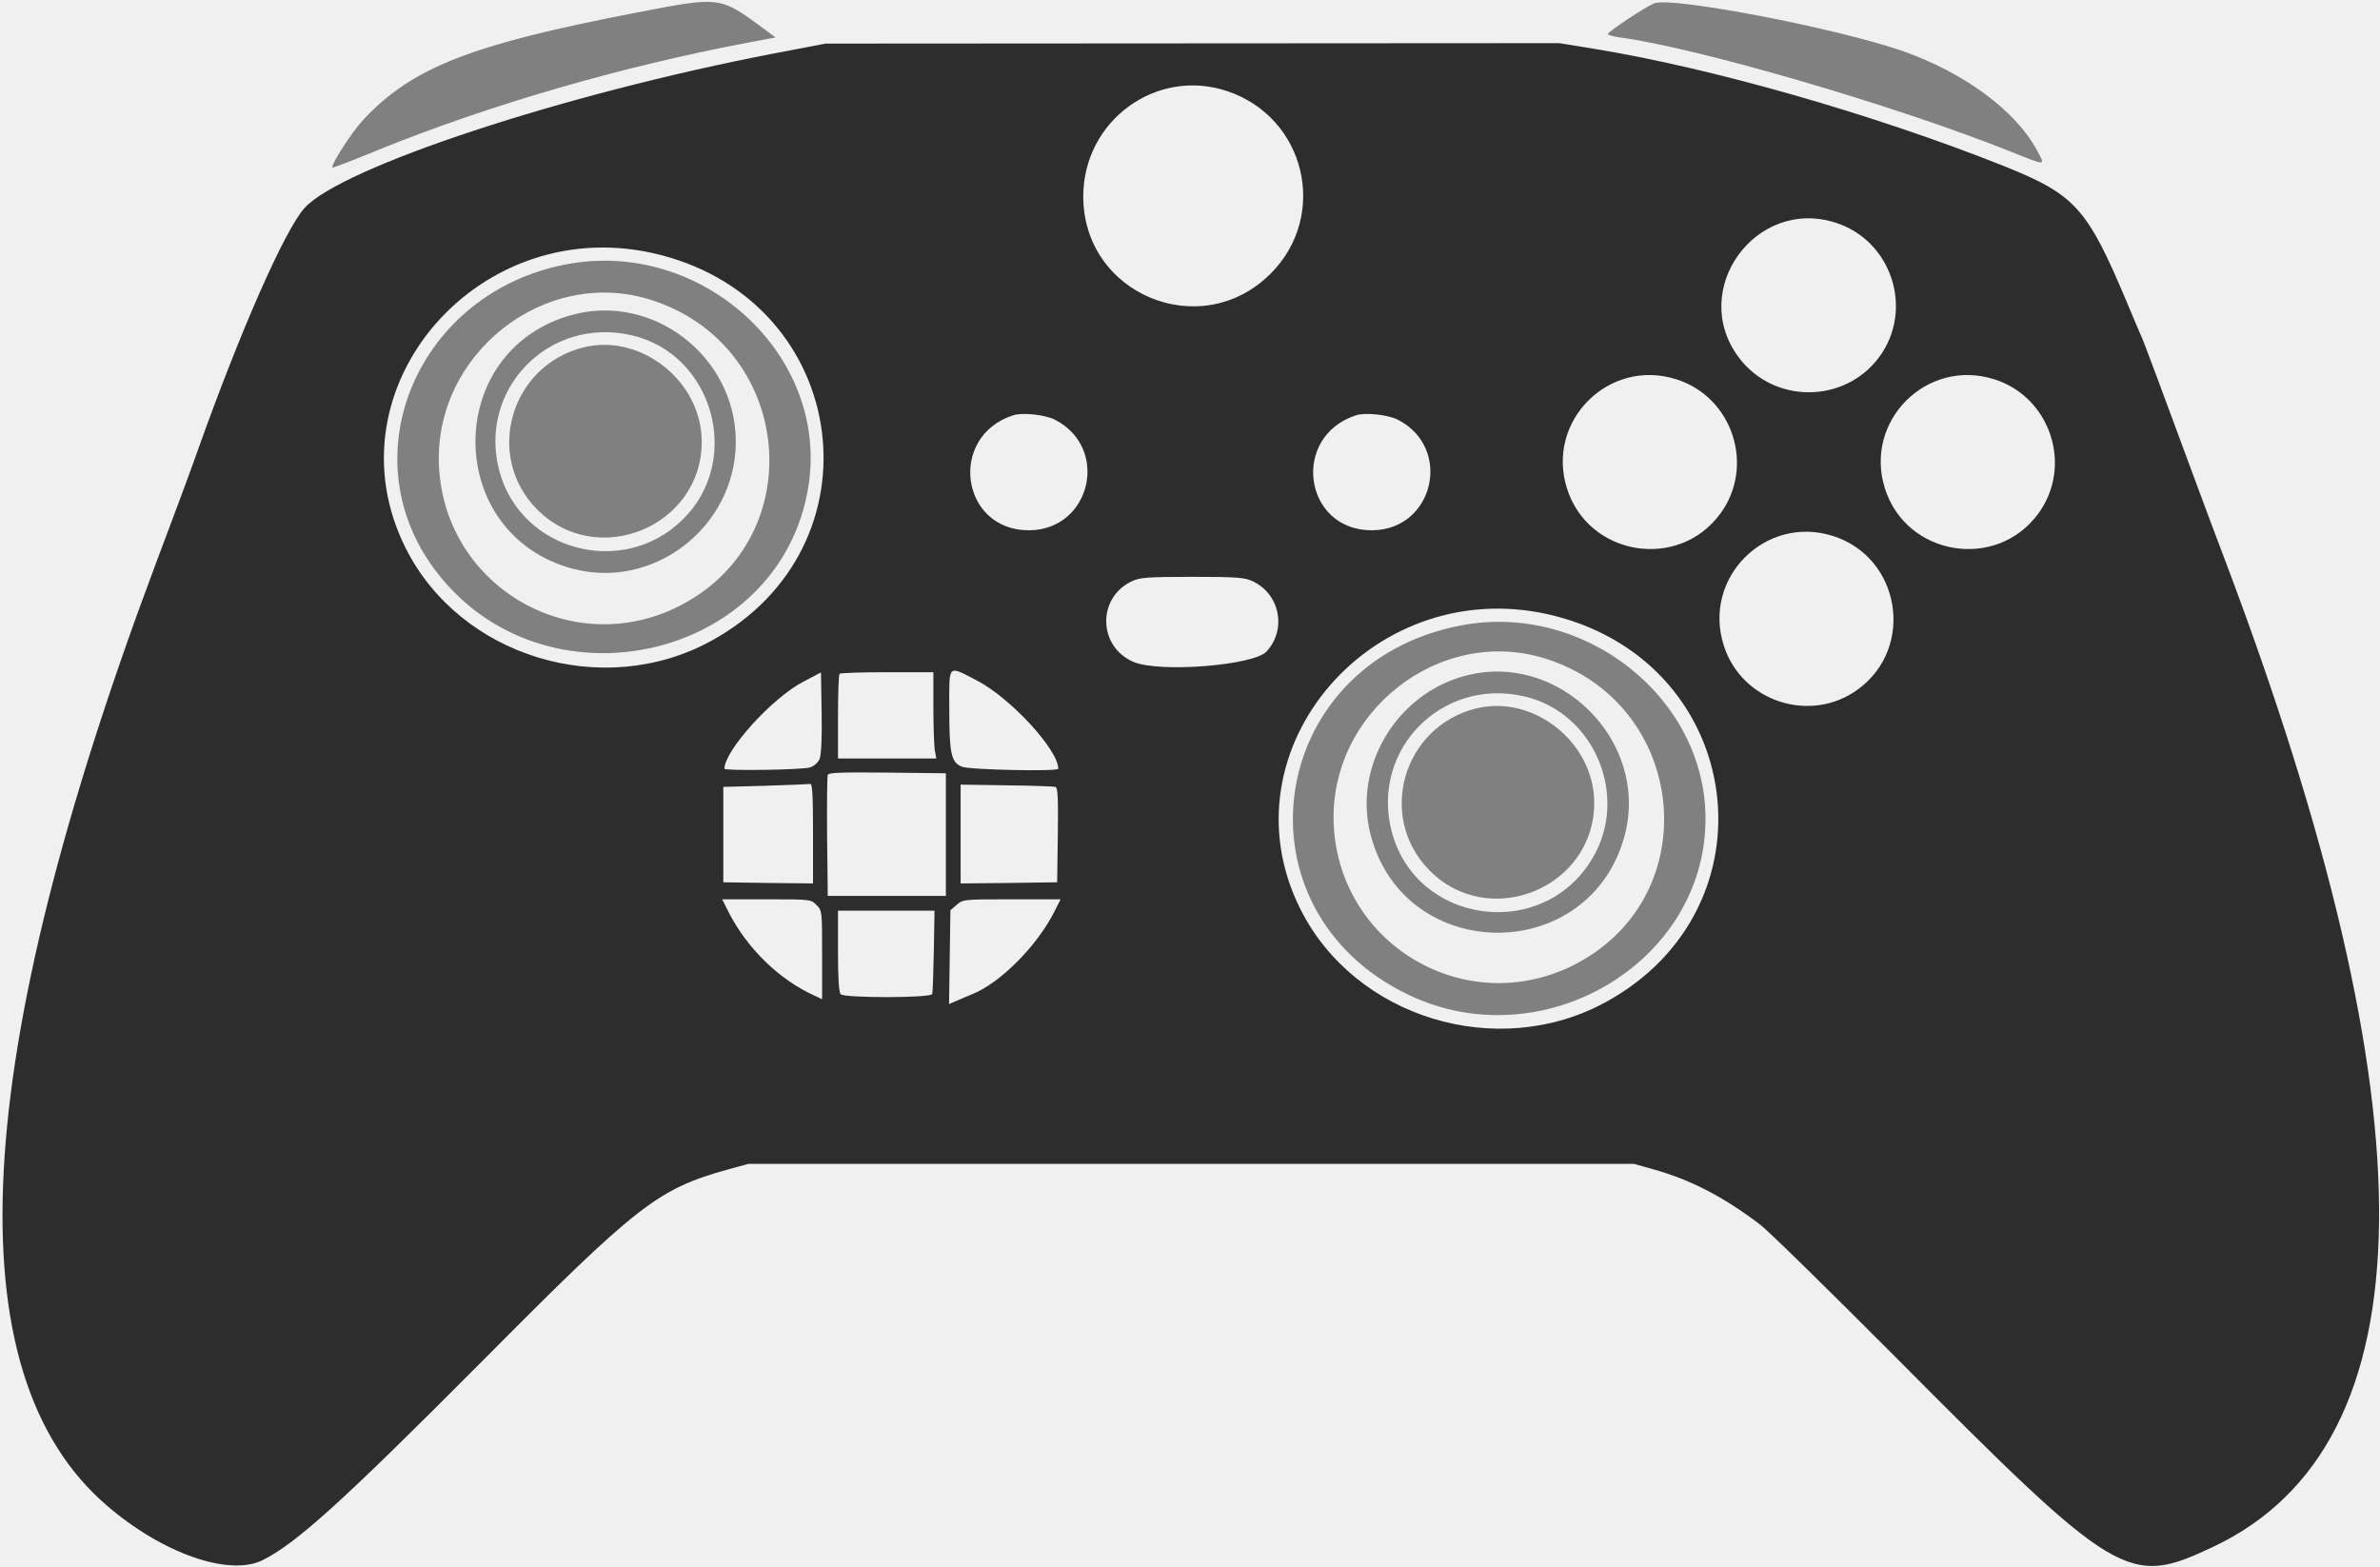
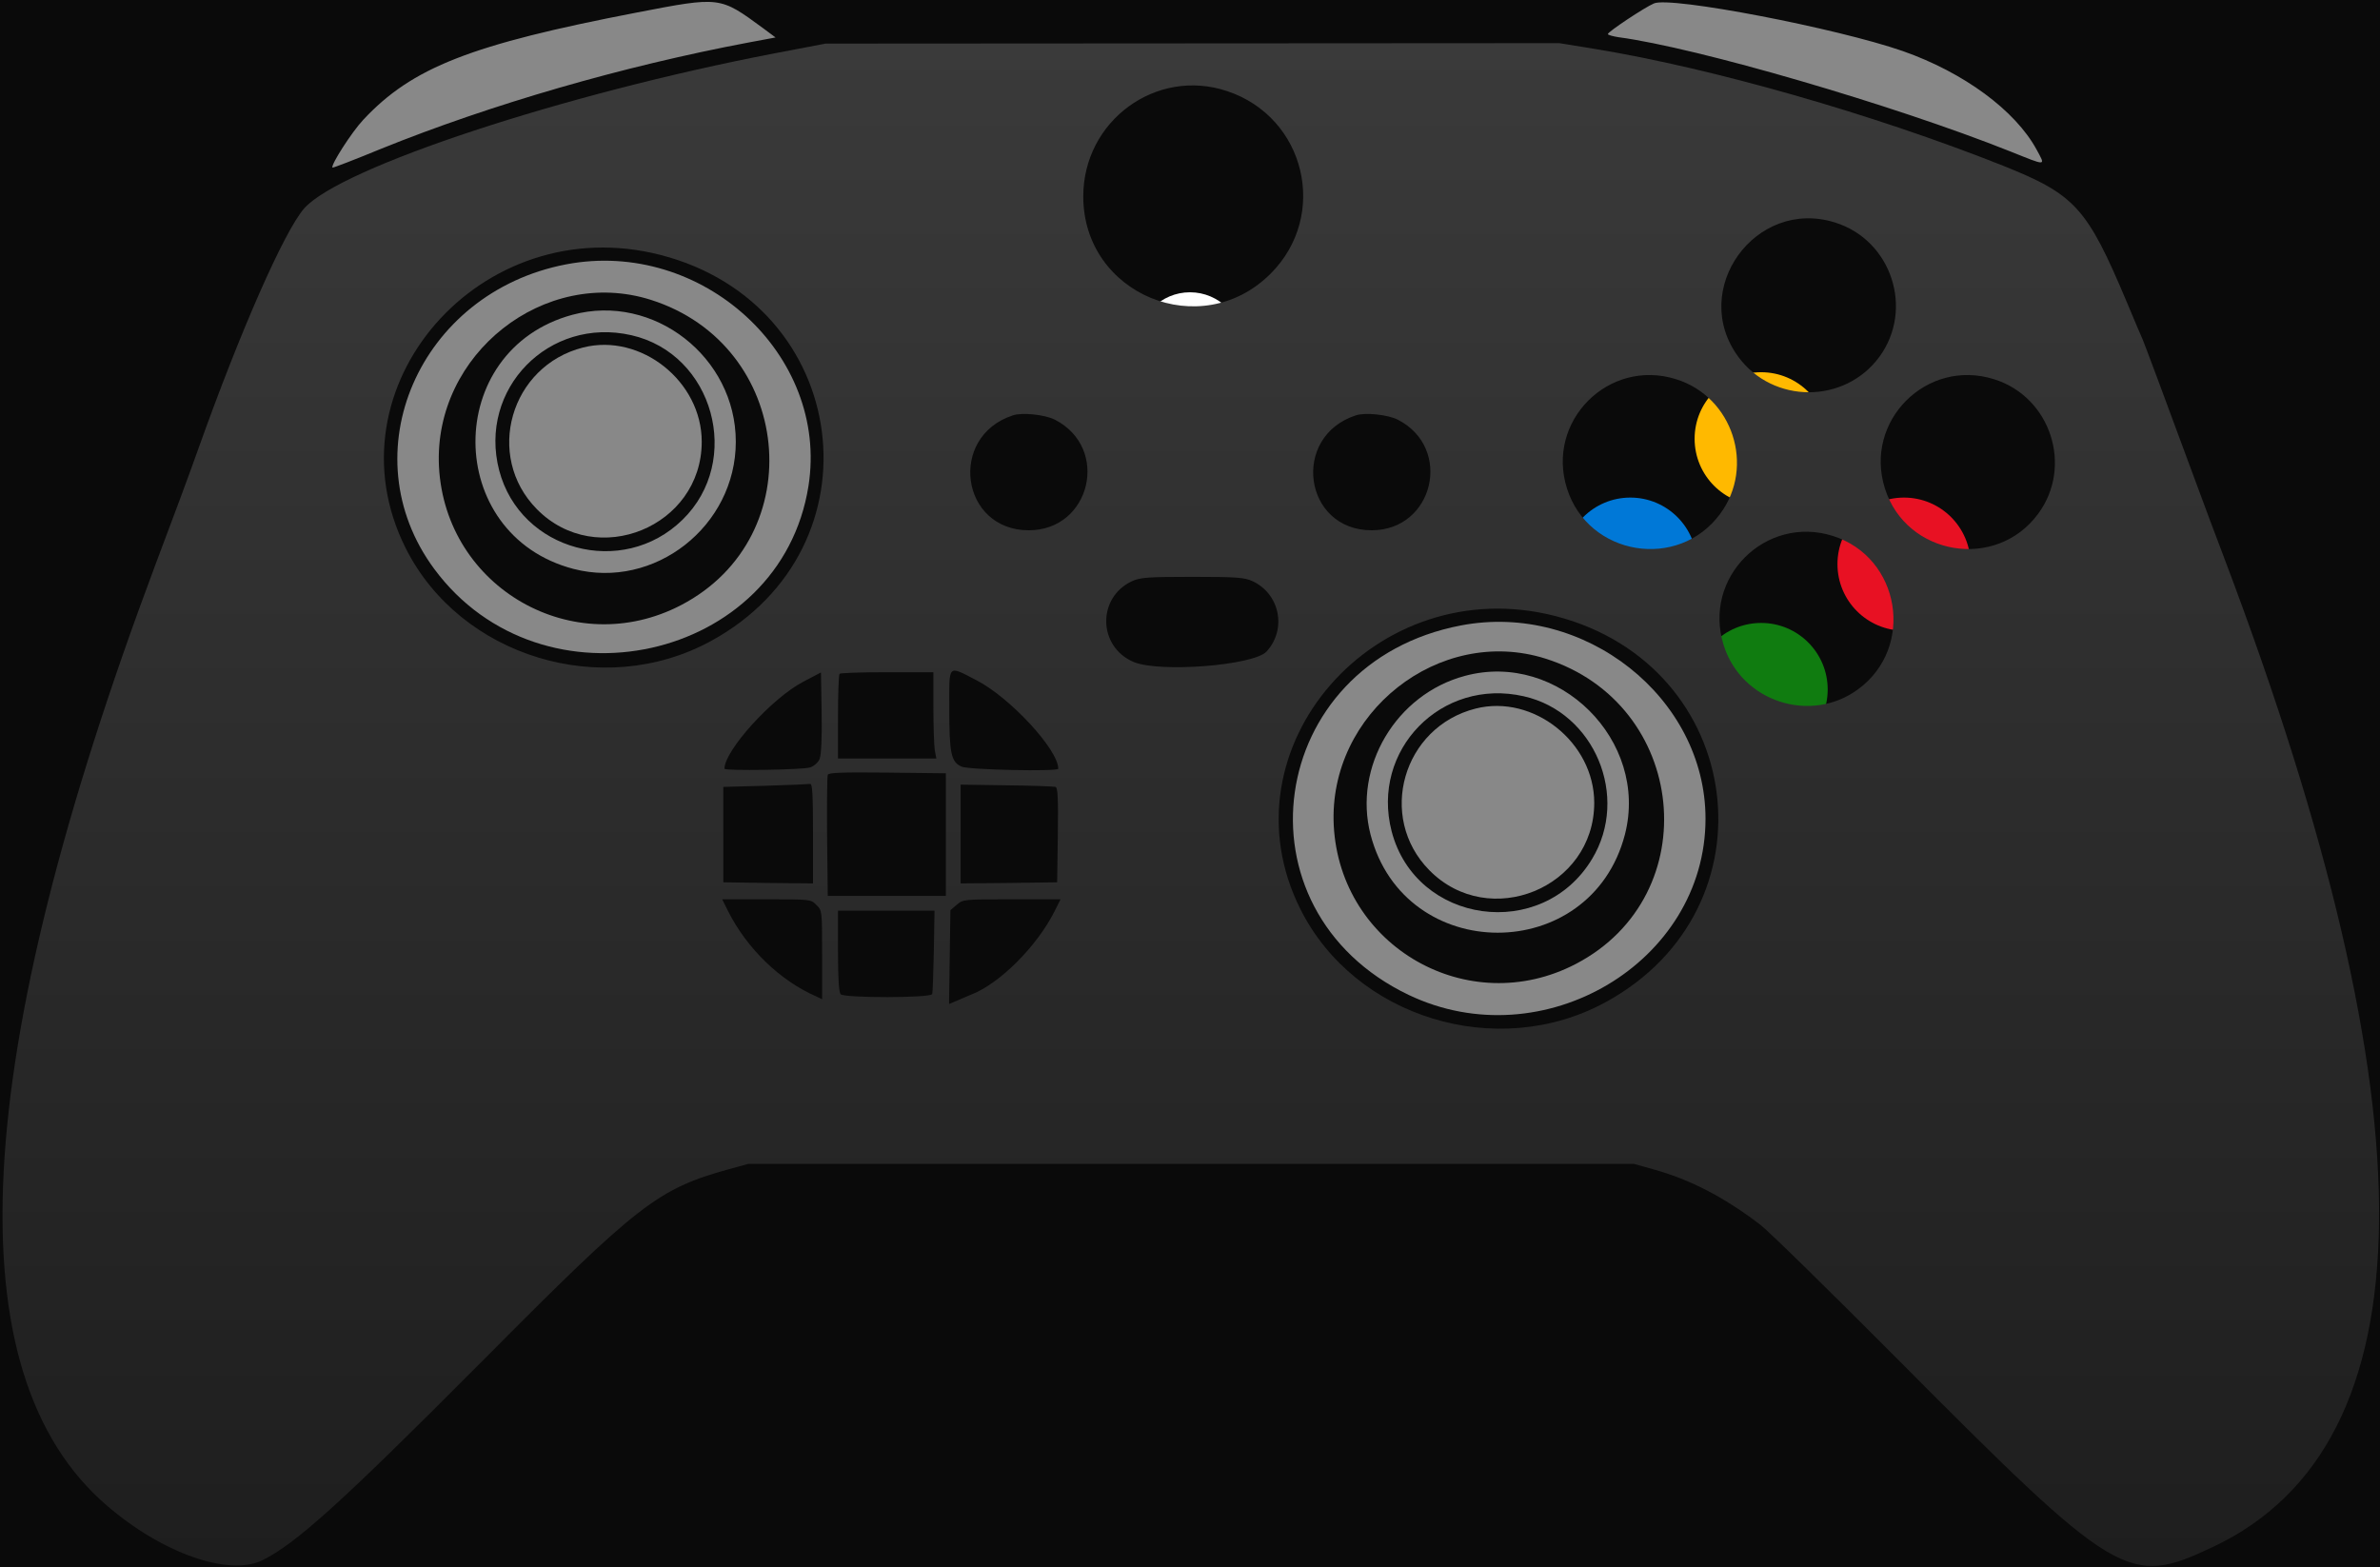
<svg xmlns="http://www.w3.org/2000/svg" width="1397.333" height="920" viewBox="0 0 1048 690">
-   <path fill="gray" d="M280.5 5.5c-73.2 14.1-99 24.2-120.5 47.2-5.1 5.4-14.5 20.1-13.6 21.1.2.2 9.8-3.5 21.2-8.2C216.1 46 274 29.2 329.7 18.7l11.8-2.2-5.5-4.1c-19.1-14-18.7-14-55.5-6.9M728.3 1.5C724.1 3.3 708 14 708 15c0 .4 2.2 1 4.8 1.4 34.5 4.6 121 29.8 172.2 50.2 16.5 6.6 15.8 6.7 11.8-.7-9.4-17.3-32.1-34-58.9-43.4-29-10.1-102.3-24.2-109.6-21" />
-   <path fill="#2d2d2d" d="M341 23.5c-92.7 17.8-191 50.2-207 68.2-8.8 10-28.1 53.8-46.8 106.3-3.2 9.1-11.6 31.7-18.6 50.2C-13.5 467.1-20.7 604.7 47 662.9c24.3 21 53.6 31.3 68.4 24.2 14.9-7.3 35.3-25.8 97.1-87.9 68.7-69.2 77.1-75.7 108.6-84.4l8.4-2.3h390l8.2 2.3c16.4 4.5 31.3 12.2 47.3 24.4 3.6 2.7 30.1 28.7 59 57.7 98.9 99.5 103 101.9 140.6 84.2 95.7-45.3 97.3-191 4.8-435.4-3.6-9.5-8.8-23.3-11.5-30.7-16.7-45.3-23.3-62.8-24.4-65.5-.8-1.7-3.9-9.1-7-16.5-17.5-41.6-22.7-47.3-54.4-60C824.7 50.2 754 30 702 21.5L686.6 19l-161.6.1-161.5.1zm199.3 16.6c34.6 11.5 44.9 54.7 19.2 80.4-30.6 30.6-82.5 9.2-82.5-34 0-33.3 32.1-56.8 63.3-46.4M808.1 98c24.9 7.8 34.8 38.3 19.4 59.2-15.3 20.7-46.7 20.7-62 0-21.9-29.6 7.5-70.3 42.6-59.2M291 112.3c83.9 21.7 97.8 128.7 22 170-47.7 26-110.4 6.9-134.4-41-35.4-70.7 33.2-149.5 112.4-129M738.1 167c24.9 7.8 34.8 38.3 19.4 59.2-18.5 25.2-58.1 18.6-67.5-11.1s18.4-57.5 48.1-48.1m140 0c24.9 7.8 34.8 38.3 19.4 59.2-18.5 25.2-58.1 18.6-67.5-11.1s18.4-57.5 48.1-48.1m-413.6 17.8c24.4 12.5 15.8 48.7-11.5 48.7-30 0-35.7-41.2-7-50.6 4.1-1.4 14.2-.3 18.5 1.9m151 0c24.4 12.5 15.8 48.7-11.5 48.7-30 0-35.7-41.2-7-50.6 4.1-1.4 14.2-.3 18.5 1.9M807.1 236c29.7 9.4 36.3 49 11.1 67.5-20.9 15.4-51.4 5.5-59.2-19.4-9.4-29.7 18.4-57.5 48.1-48.1m-255.6 19.9c12.1 5.6 15.2 21.2 6.2 31-5.7 6.1-46.9 9.4-58.5 4.6-15.8-6.7-16.2-28.4-.7-35.6 3.5-1.6 6.7-1.9 26.5-1.9s23 .3 26.5 1.9M685 271.3c83.9 21.7 97.8 128.7 22 170-47.7 26-110.4 6.9-134.4-41-35.4-70.7 33.2-149.5 112.4-129m-254.9 28.3c14.7 7.6 35.9 30.5 35.9 38.9 0 1.3-39.1.5-42.5-.9-4.7-2-5.5-5.7-5.5-25.9 0-19.6-.9-18.8 12.1-12.1m-69.2 34.6c-.6 1.5-2.4 3.1-4.1 3.7-3.1 1.1-37.8 1.6-37.8.6 0-8 21-31.2 34.7-38.3l7.8-4.1.3 17.7c.2 11.4-.2 18.6-.9 20.4m50.1-23c0 8.4.3 17 .6 19l.7 3.8H369v-18.3c0-10.1.3-18.7.7-19 .3-.4 9.8-.7 21-.7H411zm5.5 56.3v27h-52l-.3-26c-.1-14.3 0-26.5.3-27.3.3-1 6-1.2 26.2-1l25.8.3zM358 367v22l-19.7-.2-19.8-.3v-42l18.5-.5c10.2-.3 19.1-.7 19.8-.8.9-.2 1.2 4.8 1.2 21.8m106.8-20.5c1 .4 1.2 5.1 1 21.2l-.3 20.8-21.2.3-21.3.2v-43.5l20.2.3c11.2.1 20.9.5 21.6.7m-105.3 52c2.5 2.4 2.5 2.5 2.5 21.9V440l-2.7-1.3c-15.8-6.9-30.4-21-38.7-37.5L318 396h19.5c19.5 0 19.6 0 22 2.5m104.9 2.7c-7.8 15.5-24.1 31.8-36.6 36.7-1.3.5-4 1.7-6.1 2.6l-3.8 1.6.3-20.6.3-20.7 2.8-2.4c2.8-2.4 3-2.4 24.3-2.4H467zm-53.2 17.5c-.2 9.8-.5 18.4-.7 19-.6 1.8-38.6 1.8-40.3.1-.8-.8-1.2-6.5-1.2-19V401h42.5z" />
-   <path fill="gray" d="M249.3 116.4c-64.8 12.4-95.6 83.4-58.1 134.1 47.4 64.1 152.6 40.8 164.8-36.5 9.1-57.8-46.9-109-106.7-97.6m37.2 15.6c62.7 19.8 71.2 104.2 13.5 134.4-47.4 24.8-103.9-7.5-106.7-60.9-2.5-49.6 46.5-88.2 93.2-73.5" />
-   <path fill="gray" d="M252.1 138.6c-57.2 15.4-56.9 96.9.4 111.9 35.7 9.3 71.5-18.8 71.5-56 0-37.3-36.2-65.5-71.9-55.9m25.9 9c36.2 8.2 49.2 55.3 22.5 81.3-26.4 25.8-71.4 13.7-80.7-21.8-9.3-35.8 21.9-67.8 58.2-59.5" />
-   <path fill="gray" d="M256.8 153c-32.1 8.1-43.5 47.8-20.4 71.2 26.3 26.7 72.6 7.8 72.6-29.7 0-26.6-26.8-47.9-52.2-41.5M643.3 275.4c-86 16.4-101.4 125.2-23 162.7 59.1 28.2 130.7-14.2 130.7-77.6 0-53.3-53.3-95.5-107.7-85.1m37.2 14.6c62.7 19.8 71.2 104.2 13.5 134.4-47.4 24.8-103.9-7.5-106.7-60.9-2.5-49.6 46.5-88.2 93.2-73.5" />
-   <path fill="gray" d="M645.1 297.6c-30.4 8.1-49.3 40.1-41.6 69.9 15 57.6 97 57.6 112 0 10.7-41.4-29.2-81-70.4-69.9m25.9 9c31.1 7 46.7 44.2 30 71.7-22 36.4-77.5 28.7-88.2-12.2-9.3-35.8 21.9-67.8 58.2-59.5" />
-   <path fill="gray" d="M649.8 312c-32.1 8.1-43.5 47.8-20.4 71.2 26.3 26.7 72.6 7.8 72.6-29.7 0-26.6-26.8-47.9-52.2-41.5" />
+   <defs>
+     <linearGradient id="a" x1="0" x2="0" y1="0" y2="1">
+       <stop offset="0%" stop-color="#3a3a3a" />
+       <stop offset="100%" stop-color="#1e1e1e" />
+     </linearGradient>
+   </defs>
+   <path fill="#0a0a0a" d="M0 0h1048v690H0z" />
+   <circle cx="775.5" cy="193.2" r="29.3" fill="#ffb900" />
+   <circle cx="717.9" cy="248.4" r="29.3" fill="#0078d7" />
+   <circle cx="838.4" cy="248.4" r="29.3" fill="#e81123" />
+   <circle cx="775.5" cy="303.6" r="29.3" fill="#107c10" />
+   <circle cx="524" cy="151.8" r="23.1" fill="#fff" />
+   <path fill="url(#a)" d="M341 23.5c-92.7 17.8-191 50.2-207 68.2-8.8 10-28.1 53.8-46.8 106.3-3.2 9.1-11.6 31.7-18.6 50.2C-13.5 467.1-20.7 604.7 47 662.9c24.3 21 53.6 31.3 68.4 24.2 14.9-7.3 35.3-25.8 97.1-87.9 68.7-69.2 77.1-75.7 108.6-84.4l8.4-2.3h390l8.2 2.3c16.4 4.5 31.3 12.2 47.3 24.4 3.6 2.7 30.1 28.7 59 57.7 98.9 99.5 103 101.9 140.6 84.2 95.7-45.3 97.3-191 4.8-435.4-3.6-9.5-8.8-23.3-11.5-30.7-16.7-45.3-23.3-62.8-24.4-65.5-.8-1.7-3.9-9.1-7-16.5-17.5-41.6-22.7-47.3-54.4-60C824.7 50.2 754 30 702 21.5L686.6 19l-161.6.1-161.5.1zm199.3 16.6c34.6 11.5 44.9 54.7 19.2 80.4-30.6 30.6-82.5 9.2-82.5-34 0-33.3 32.1-56.8 63.3-46.4M808.1 98c24.9 7.8 34.8 38.3 19.4 59.2-15.3 20.7-46.7 20.7-62 0-21.9-29.6 7.5-70.3 42.6-59.2M291 112.3c83.9 21.7 97.8 128.7 22 170-47.7 26-110.4 6.9-134.4-41-35.4-70.7 33.2-149.5 112.4-129M738.1 167c24.9 7.8 34.8 38.3 19.4 59.2-18.5 25.2-58.1 18.6-67.5-11.1s18.4-57.5 48.1-48.1m140 0c24.9 7.8 34.8 38.3 19.4 59.2-18.5 25.2-58.1 18.6-67.5-11.1s18.4-57.5 48.1-48.1m-413.6 17.8c24.4 12.5 15.8 48.7-11.5 48.7-30 0-35.7-41.2-7-50.6 4.1-1.4 14.2-.3 18.5 1.9m151 0c24.4 12.5 15.8 48.7-11.5 48.7-30 0-35.7-41.2-7-50.6 4.1-1.4 14.2-.3 18.5 1.9M807.1 236c29.7 9.4 36.3 49 11.1 67.5-20.9 15.4-51.4 5.5-59.2-19.4-9.4-29.7 18.4-57.5 48.1-48.1m-255.6 19.9c12.1 5.6 15.2 21.2 6.2 31-5.7 6.1-46.9 9.4-58.5 4.6-15.8-6.7-16.2-28.4-.7-35.6 3.5-1.6 6.7-1.9 26.5-1.9s23 .3 26.5 1.9M685 271.3c83.9 21.7 97.8 128.7 22 170-47.7 26-110.4 6.9-134.4-41-35.4-70.7 33.2-149.5 112.4-129m-254.9 28.3c14.7 7.6 35.9 30.5 35.9 38.9 0 1.3-39.1.5-42.5-.9-4.7-2-5.5-5.7-5.5-25.9 0-19.6-.9-18.8 12.1-12.1m-69.2 34.6c-.6 1.5-2.4 3.1-4.1 3.7-3.1 1.1-37.8 1.6-37.8.6 0-8 21-31.2 34.7-38.3l7.8-4.1.3 17.7c.2 11.4-.2 18.6-.9 20.4m50.1-23c0 8.4.3 17 .6 19l.7 3.8H369v-18.3c0-10.1.3-18.7.7-19 .3-.4 9.8-.7 21-.7H411zm5.5 56.3v27h-52l-.3-26c-.1-14.3 0-26.5.3-27.3.3-1 6-1.2 26.2-1l25.8.3zM358 367v22l-19.7-.2-19.8-.3v-42l18.5-.5c10.2-.3 19.1-.7 19.8-.8.9-.2 1.2 4.8 1.2 21.8m106.8-20.5c1 .4 1.2 5.1 1 21.2l-.3 20.8-21.2.3-21.3.2v-43.5l20.2.3c11.2.1 20.9.5 21.6.7m-105.3 52c2.5 2.4 2.5 2.5 2.5 21.9V440l-2.7-1.3c-15.8-6.9-30.4-21-38.7-37.5L318 396h19.5c19.5 0 19.6 0 22 2.5m104.9 2.7c-7.8 15.5-24.1 31.8-36.6 36.7-1.3.5-4 1.7-6.1 2.6l-3.8 1.6.3-20.6.3-20.7 2.8-2.4c2.8-2.4 3-2.4 24.3-2.4H467zm-53.2 17.5c-.2 9.8-.5 18.4-.7 19-.6 1.8-38.6 1.8-40.3.1-.8-.8-1.2-6.5-1.2-19V401h42.5z" />
+   <path fill="#888" d="M280.5 5.5c-73.2 14.1-99 24.2-120.5 47.2-5.1 5.4-14.5 20.1-13.6 21.1.2.2 9.8-3.5 21.2-8.2C216.1 46 274 29.2 329.7 18.7l11.8-2.2-5.5-4.1c-19.1-14-18.7-14-55.5-6.9m447.8-4C724.1 3.3 708 14 708 15c0 .4 2.2 1 4.8 1.4 34.5 4.6 121 29.8 172.2 50.2 16.5 6.6 15.8 6.7 11.8-.7-9.4-17.3-32.1-34-58.9-43.4-29-10.1-102.3-24.2-109.6-21M249.3 116.4c-64.8 12.4-95.6 83.4-58.1 134.1 47.4 64.1 152.6 40.8 164.8-36.5 9.1-57.8-46.9-109-106.7-97.6m37.2 15.6c62.7 19.8 71.2 104.2 13.5 134.4-47.4 24.8-103.9-7.5-106.7-60.9-2.5-49.6 46.5-88.2 93.2-73.5" />
+   <path fill="#888" d="M252.1 138.6c-57.2 15.4-56.9 96.9.4 111.9 35.7 9.3 71.5-18.8 71.5-56 0-37.3-36.2-65.5-71.9-55.9m25.9 9c36.2 8.2 49.2 55.3 22.5 81.3-26.4 25.8-71.4 13.7-80.7-21.8-9.3-35.8 21.9-67.8 58.2-59.5" />
+   <path fill="#888" d="M256.8 153c-32.1 8.1-43.5 47.8-20.4 71.2 26.3 26.7 72.6 7.8 72.6-29.7 0-26.6-26.8-47.9-52.2-41.5m386.5 122.4c-86 16.4-101.4 125.2-23 162.7 59.1 28.2 130.7-14.2 130.7-77.6 0-53.3-53.3-95.5-107.7-85.1m37.2 14.6c62.7 19.8 71.2 104.2 13.5 134.4-47.4 24.8-103.9-7.5-106.7-60.9-2.5-49.6 46.5-88.2 93.2-73.5" />
+   <path fill="#888" d="M645.1 297.6c-30.4 8.1-49.3 40.1-41.6 69.9 15 57.6 97 57.6 112 0 10.7-41.4-29.2-81-70.4-69.9m25.9 9c31.1 7 46.7 44.2 30 71.7-22 36.4-77.5 28.7-88.2-12.2-9.3-35.8 21.9-67.8 58.2-59.5" />
+   <path fill="#888" d="M649.8 312c-32.1 8.1-43.5 47.8-20.4 71.2 26.3 26.7 72.6 7.8 72.6-29.7 0-26.6-26.8-47.9-52.2-41.5" />
</svg>
